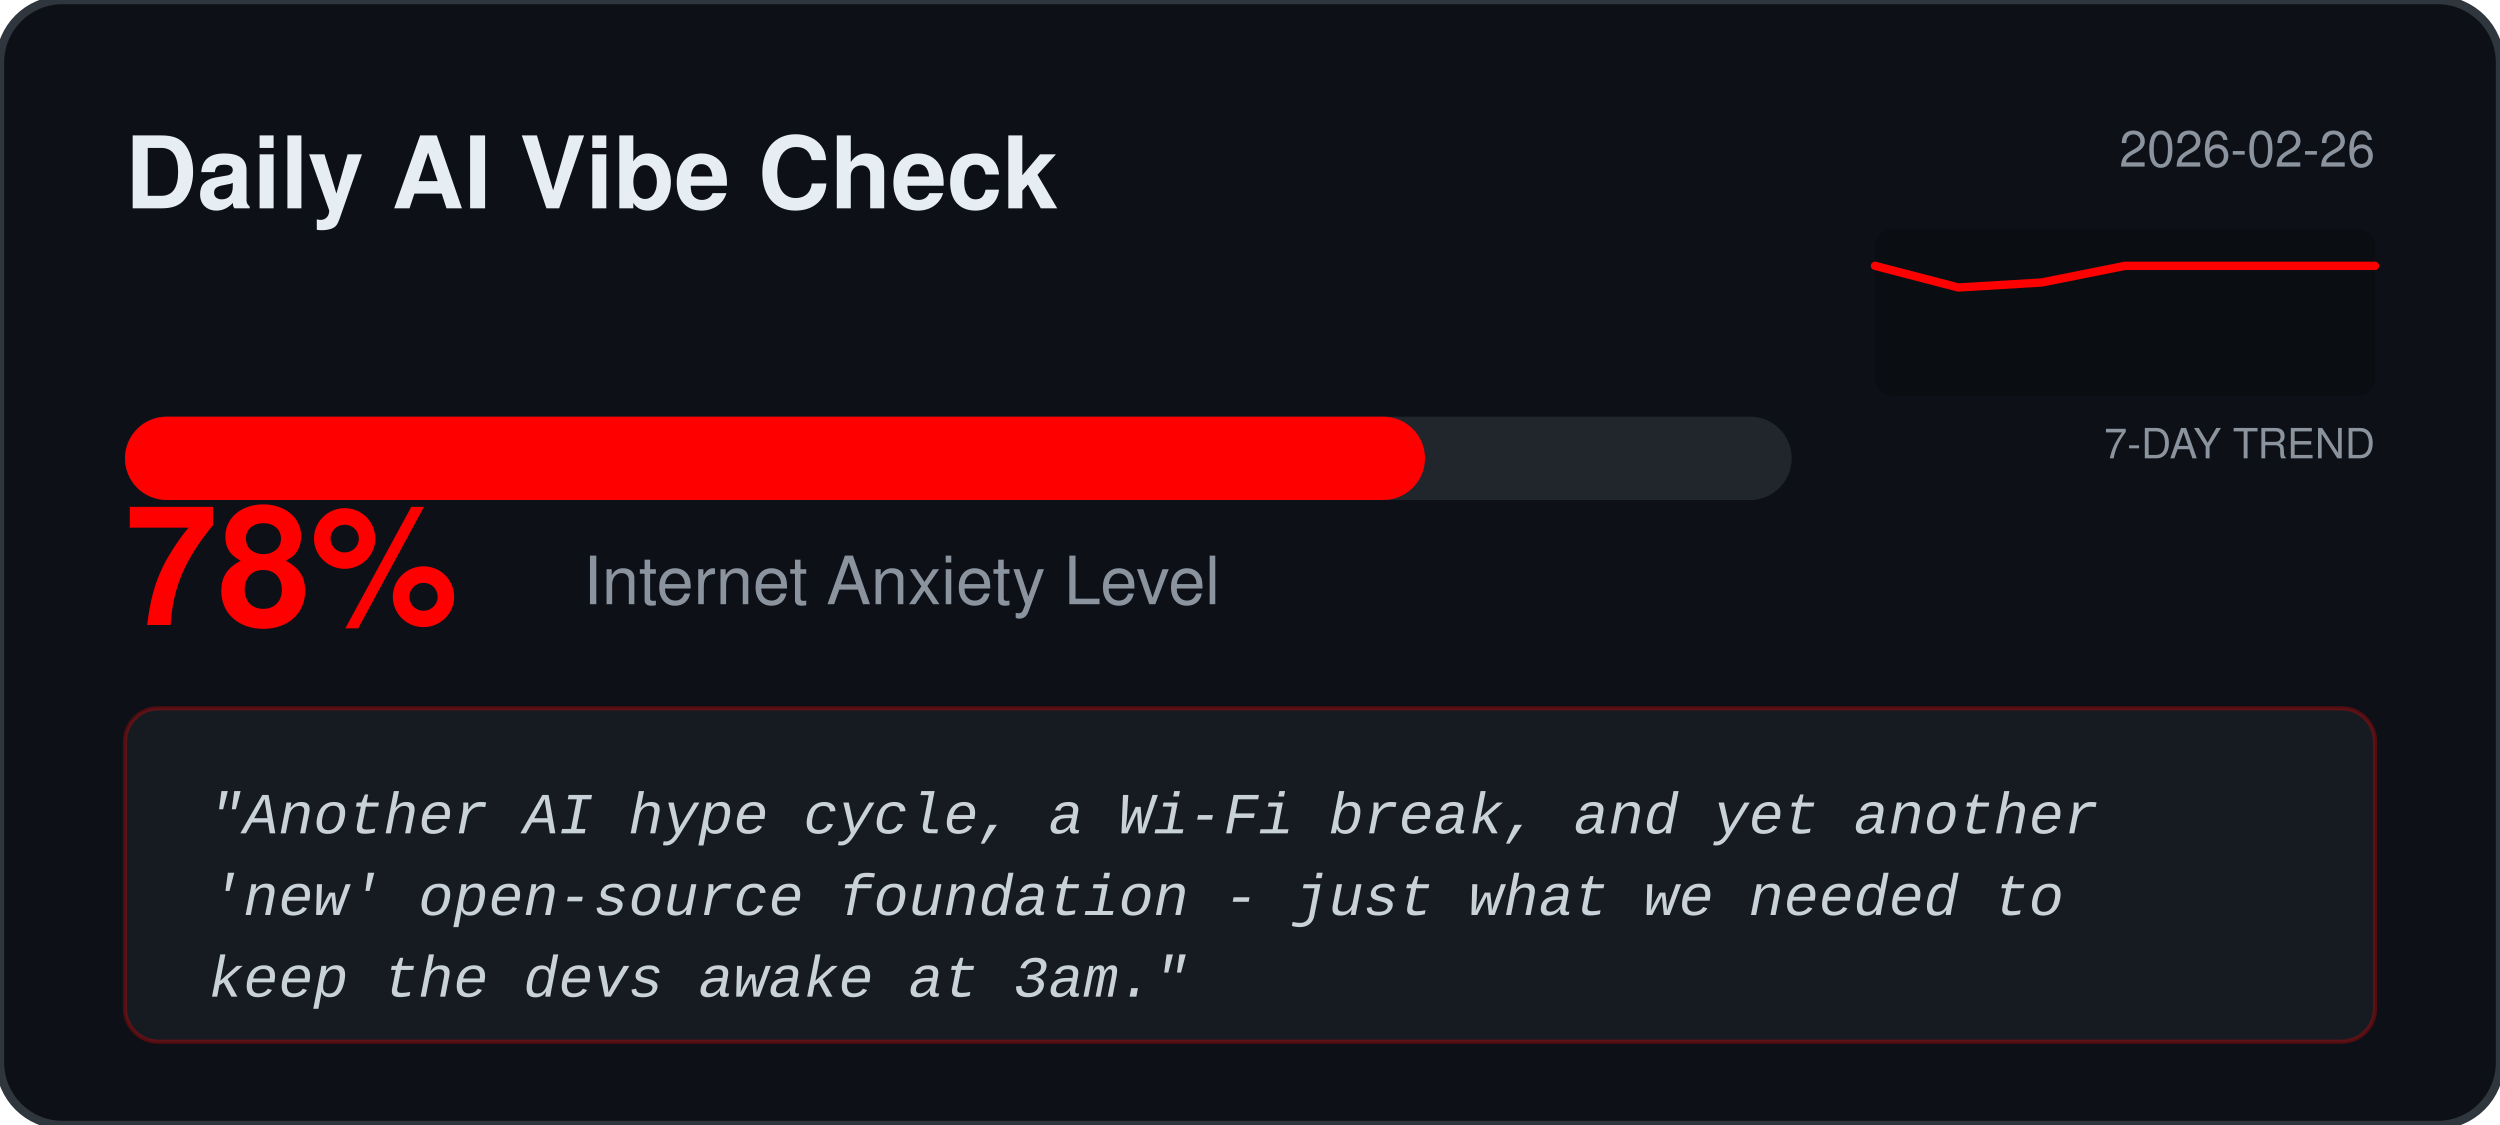
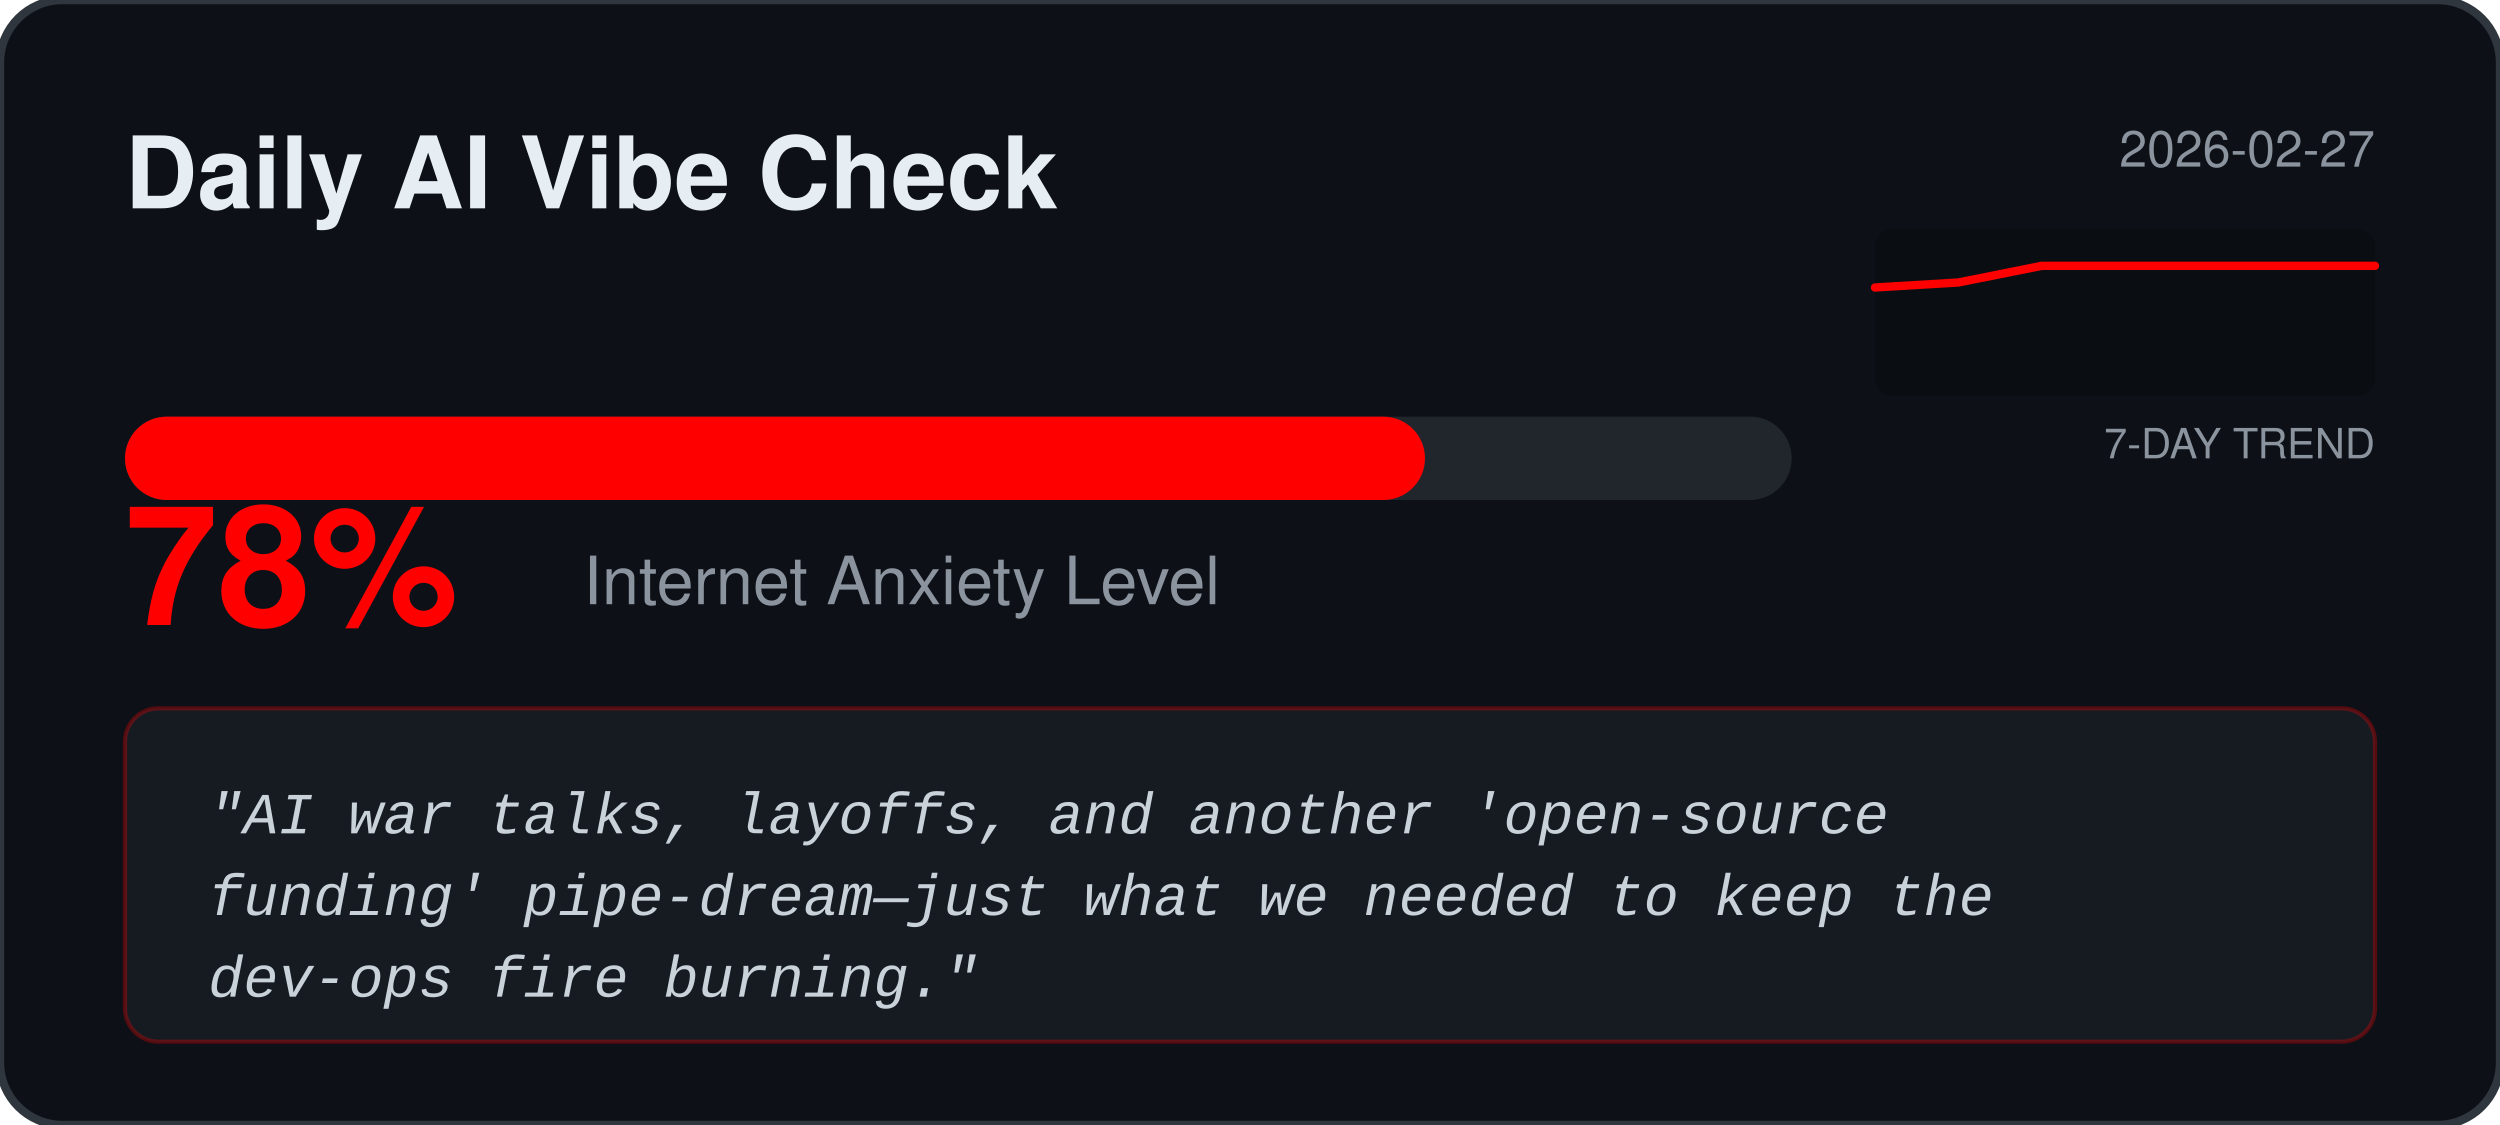
<svg xmlns="http://www.w3.org/2000/svg" width="600" height="270" viewBox="0 0 600 270" fill="none">
  <rect width="600" height="270" rx="15" fill="#0D1117" stroke="#30363D" stroke-width="2" />
  <text x="30" y="50" fill="#E6EDF3" font-family="Segoe UI, Helvetica, sans-serif" font-weight="bold" font-size="24">Daily AI Vibe Check</text>
-   <text x="570" y="40" fill="#8B949E" font-family="Segoe UI, Helvetica, sans-serif" font-size="12" text-anchor="end">2026-02-26</text>
+   <text x="570" y="40" fill="#8B949E" font-family="Segoe UI, Helvetica, sans-serif" font-size="12" text-anchor="end">2026-02-27</text>
  <rect x="450" y="55" width="120" height="40" fill="#000000" fill-opacity="0.2" rx="4" />
  <text x="570" y="110" fill="#8B949E" font-family="Segoe UI, Helvetica, sans-serif" font-size="10" text-anchor="end">7-DAY TREND</text>
-   <polyline points="450.0,63.8 470.0,69.0 490.0,67.8 510.0,63.8 530.0,63.8 550.0,63.8 570.0,63.8" fill="none" stroke="#FF0000" stroke-width="2" stroke-linecap="round" stroke-linejoin="round" />
+   <polyline points="450.0,69.0 470.0,67.8 490.0,63.8 510.0,63.8 530.0,63.8 550.0,63.8 570.0,63.8" fill="none" stroke="#FF0000" stroke-width="2" stroke-linecap="round" stroke-linejoin="round" />
  <rect x="30" y="100" width="400" height="20" rx="10" fill="#21262D" />
  <rect x="30" y="100" width="312.0" height="20" rx="10" fill="#FF0000" />
  <text x="30" y="150" fill="#FF0000" font-family="Segoe UI, Helvetica, sans-serif" font-weight="bold" font-size="40">78%</text>
  <text x="140" y="145" fill="#8B949E" font-family="Segoe UI, Helvetica, sans-serif" font-size="16">Internet Anxiety Level</text>
  <rect x="30" y="170" width="540" height="80" rx="8" fill="#161B22" stroke="#FF0000" stroke-opacity="0.3" />
  <text x="50" y="200" fill="#C9D1D9" font-family="Courier New, monospace" font-size="14" font-style="italic">
-     <tspan x="50" dy="0">"Another AI hype cycle, a Wi‑Fi break, and yet another</tspan>
-     <tspan x="50" dy="1.4em">'new' open‑source foundation - just what we needed to</tspan>
-     <tspan x="50" dy="1.4em">keep the devs awake at 3am."</tspan>
+     <tspan x="50" dy="0">"AI war talks, layoffs, and another 'open‑source</tspan>
+     <tspan x="50" dy="1.4em">funding' pipe‑dream—just what we needed to keep the</tspan>
+     <tspan x="50" dy="1.4em">dev‑ops fire burning."</tspan>
  </text>
</svg>
